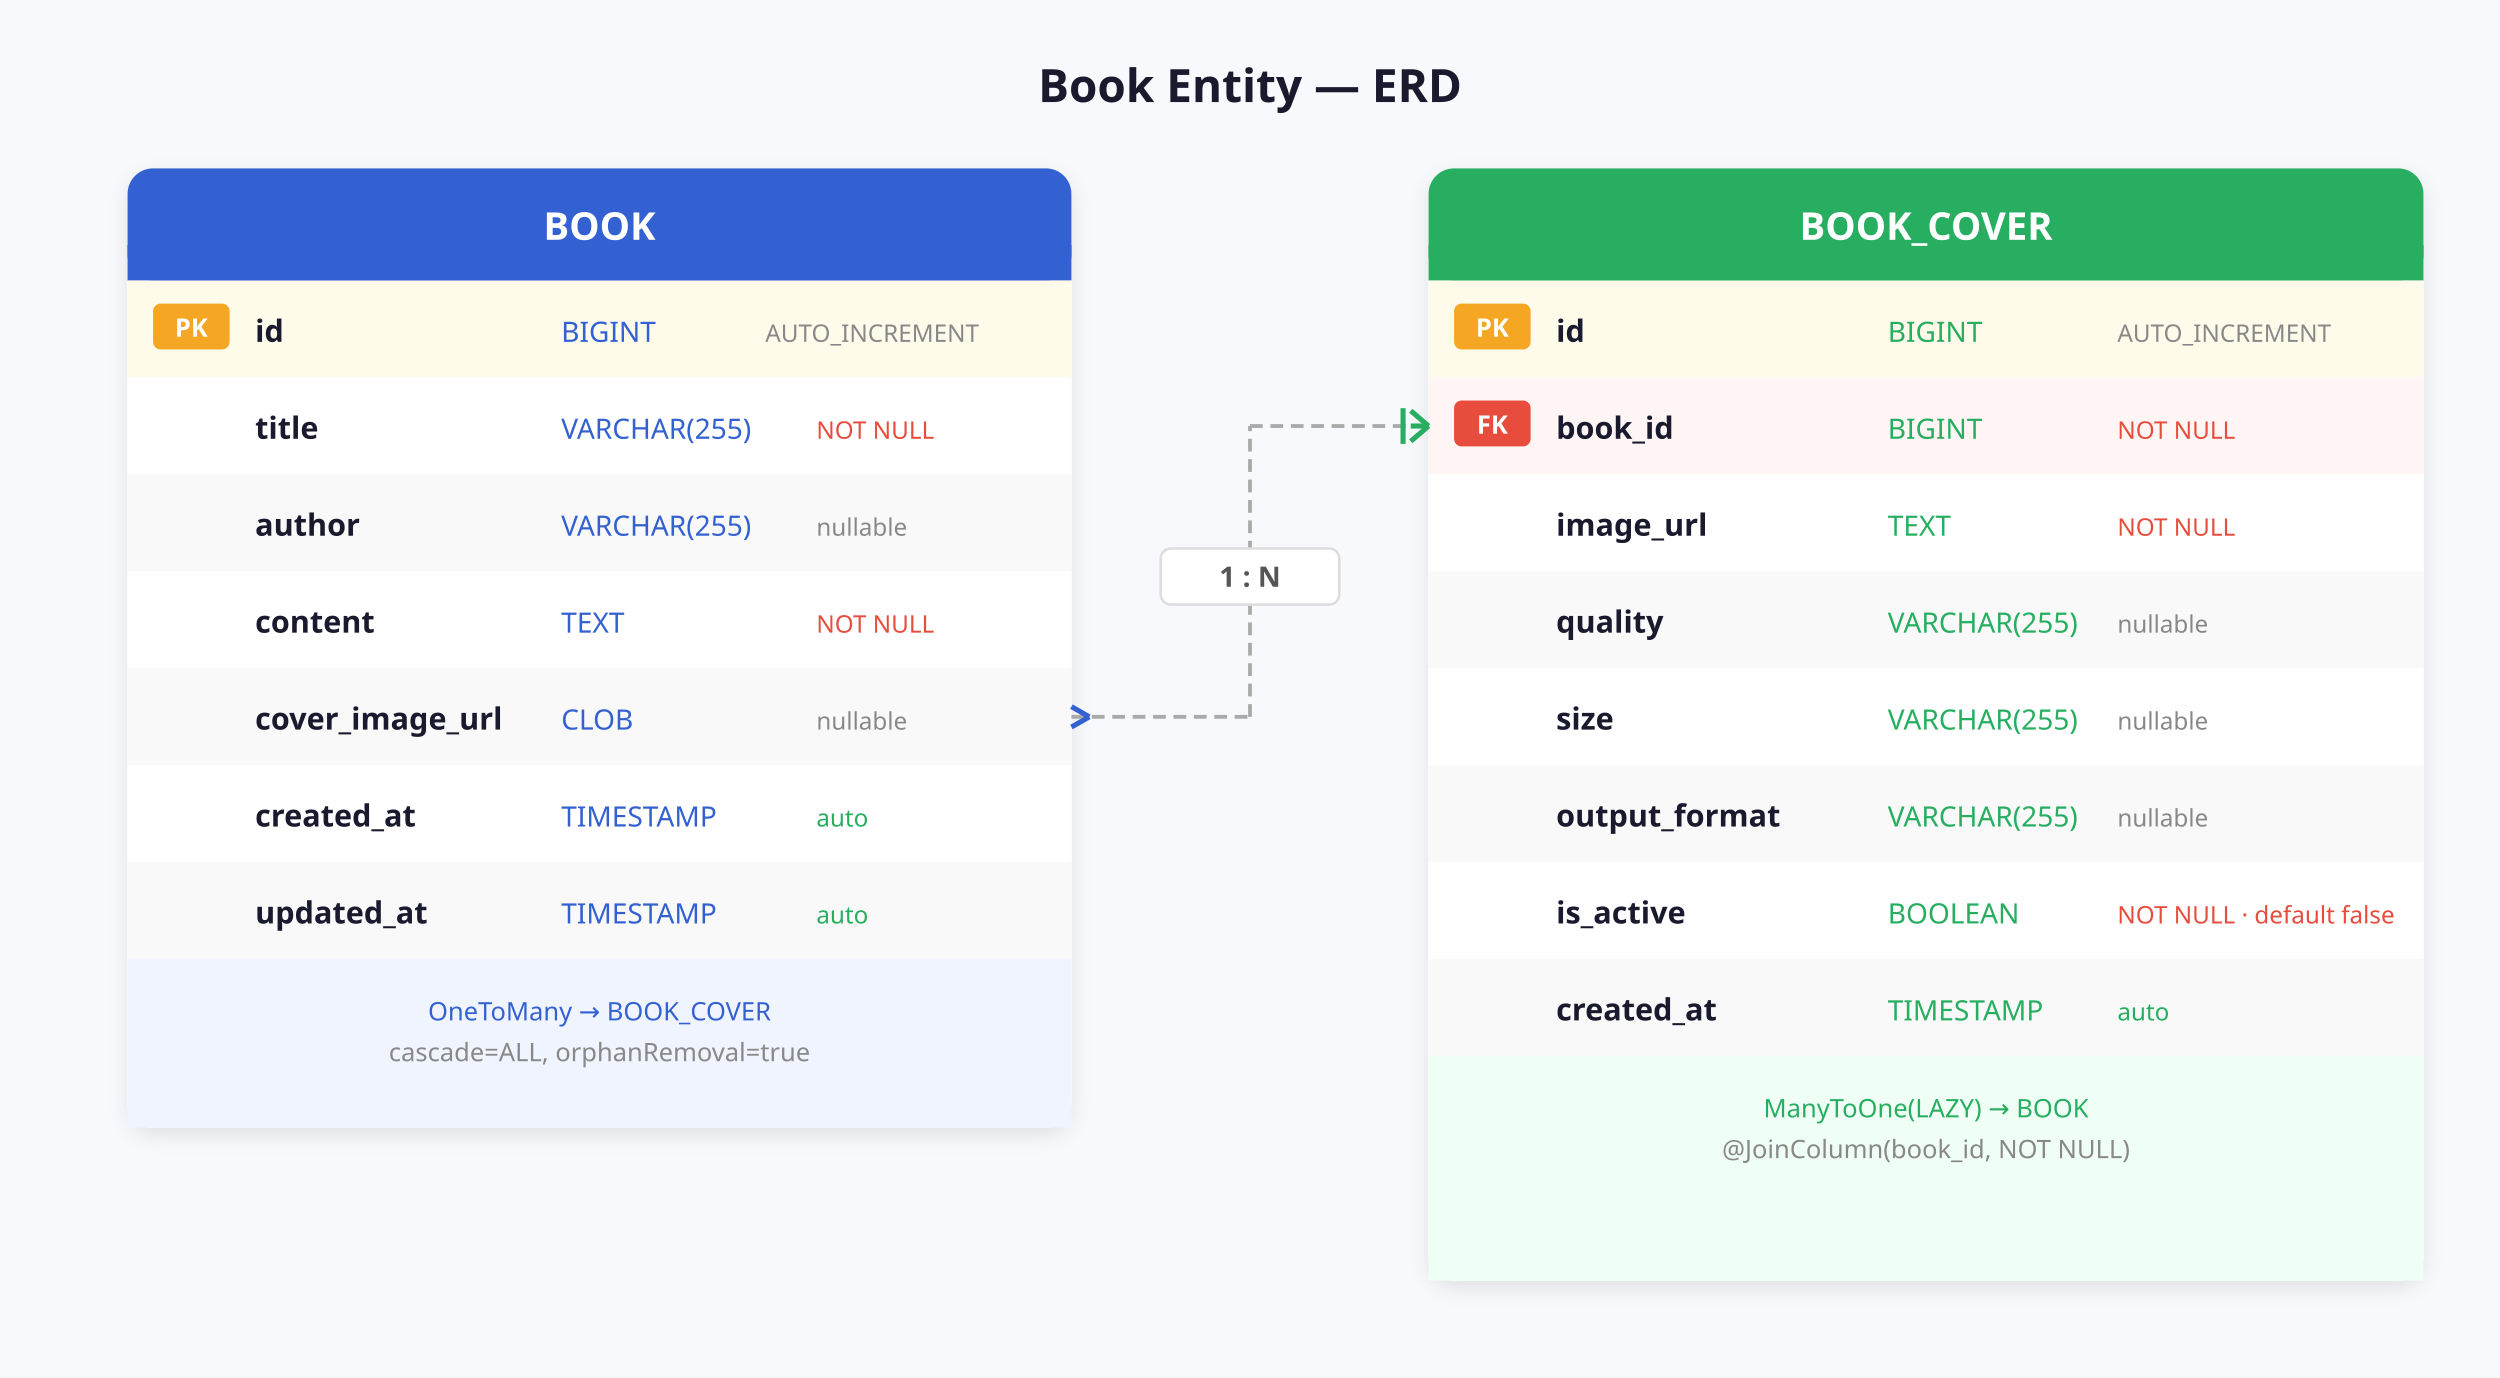
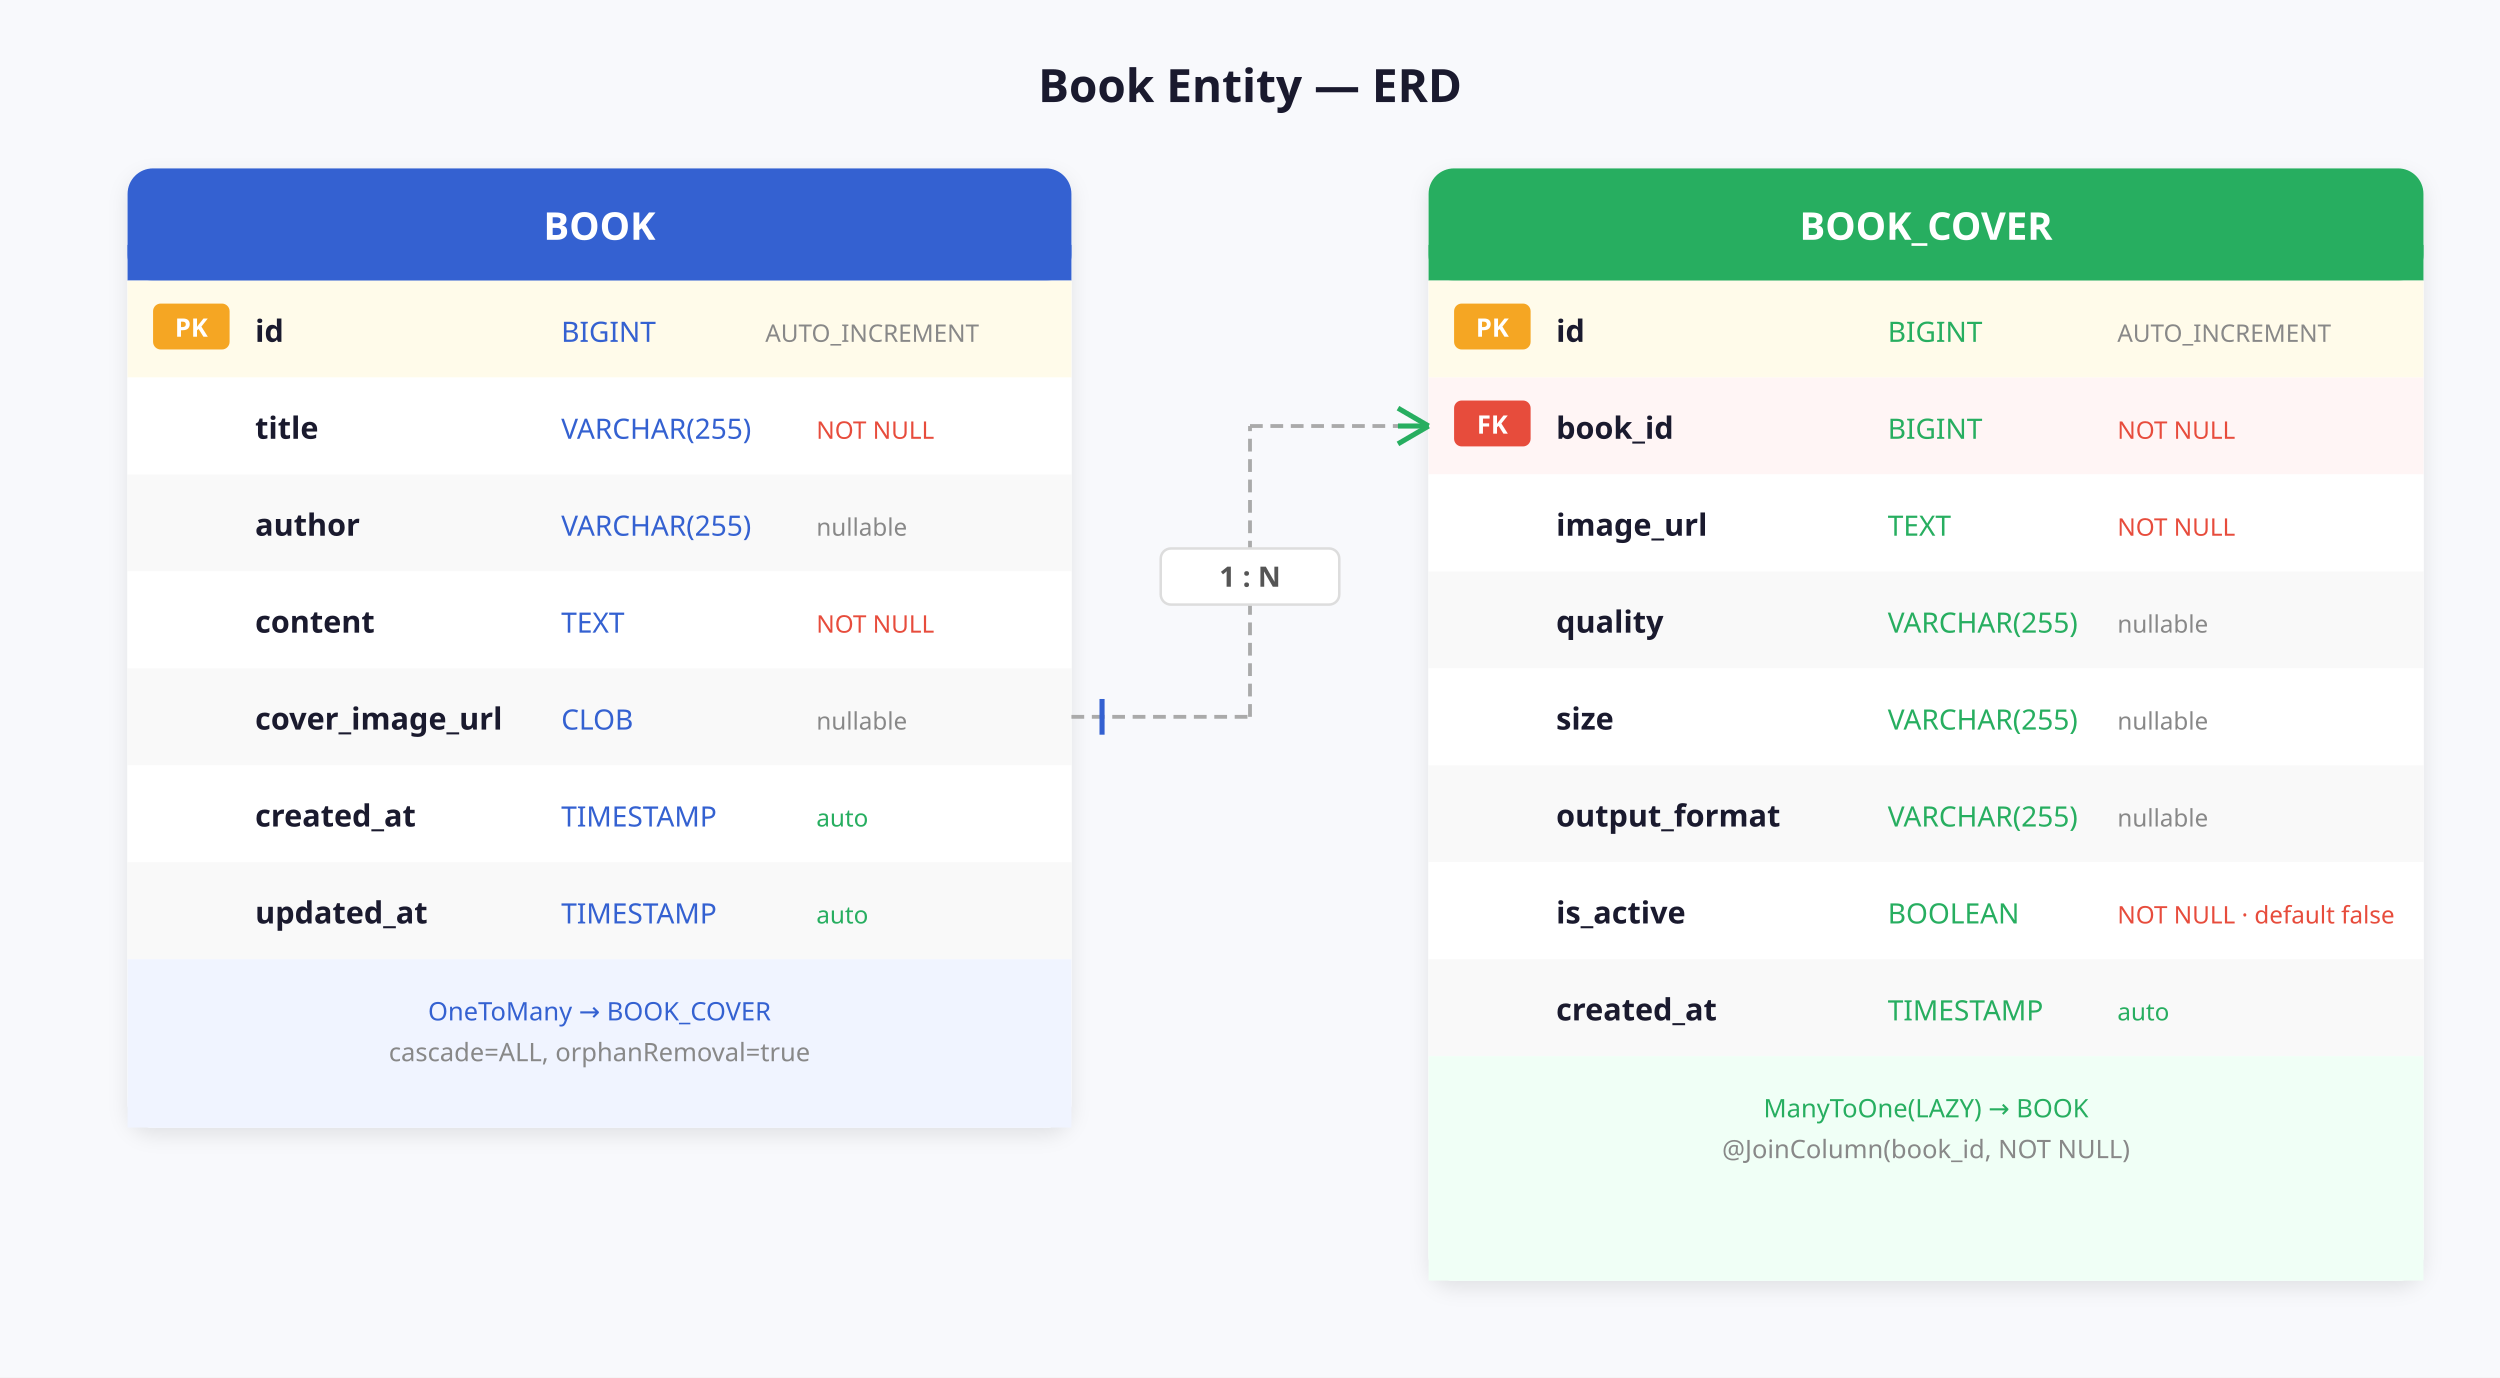
<svg xmlns="http://www.w3.org/2000/svg" viewBox="0 0 980 540" role="img">
  <defs>
    <filter id="shadow" x="-5%" y="-5%" width="110%" height="115%">
      <feDropShadow dx="0" dy="3" stdDeviation="4" flood-color="#00000018" />
    </filter>
  </defs>
  <rect width="980" height="540" fill="#f8f9fc" />
  <text x="490" y="40" font-family="Segoe UI,sans-serif" font-size="18" font-weight="700" fill="#1a1a2e" text-anchor="middle">Book Entity — ERD</text>
  <rect x="50" y="66" width="370" height="376" rx="10" fill="white" filter="url(#shadow)" />
  <rect x="50" y="66" width="370" height="44" rx="10" fill="#3461D1" />
  <rect x="50" y="96" width="370" height="14" fill="#3461D1" />
  <text x="235" y="94" font-family="Segoe UI,sans-serif" font-size="15" font-weight="700" fill="white" text-anchor="middle">BOOK</text>
  <rect x="50" y="110" width="370" height="38" fill="#fffbea" />
  <rect x="60" y="119" width="30" height="18" rx="3" fill="#f5a623" />
  <text x="75" y="132" font-family="Segoe UI,sans-serif" font-size="10" font-weight="700" fill="white" text-anchor="middle">PK</text>
  <text x="100" y="134" font-family="Segoe UI,sans-serif" font-size="12" font-weight="600" fill="#1a1a2e">id</text>
  <text x="220" y="134" font-family="Segoe UI,sans-serif" font-size="11" fill="#3461D1">BIGINT</text>
  <text x="300" y="134" font-family="Segoe UI,sans-serif" font-size="9.5" fill="#888">AUTO_INCREMENT</text>
  <rect x="50" y="148" width="370" height="38" fill="white" />
  <text x="100" y="172" font-family="Segoe UI,sans-serif" font-size="12" font-weight="600" fill="#1a1a2e">title</text>
  <text x="220" y="172" font-family="Segoe UI,sans-serif" font-size="11" fill="#3461D1">VARCHAR(255)</text>
  <text x="320" y="172" font-family="Segoe UI,sans-serif" font-size="9.5" fill="#e74c3c">NOT NULL</text>
  <rect x="50" y="186" width="370" height="38" fill="#f9f9f9" />
  <text x="100" y="210" font-family="Segoe UI,sans-serif" font-size="12" font-weight="600" fill="#1a1a2e">author</text>
  <text x="220" y="210" font-family="Segoe UI,sans-serif" font-size="11" fill="#3461D1">VARCHAR(255)</text>
  <text x="320" y="210" font-family="Segoe UI,sans-serif" font-size="9.5" fill="#888">nullable</text>
  <rect x="50" y="224" width="370" height="38" fill="white" />
  <text x="100" y="248" font-family="Segoe UI,sans-serif" font-size="12" font-weight="600" fill="#1a1a2e">content</text>
  <text x="220" y="248" font-family="Segoe UI,sans-serif" font-size="11" fill="#3461D1">TEXT</text>
  <text x="320" y="248" font-family="Segoe UI,sans-serif" font-size="9.5" fill="#e74c3c">NOT NULL</text>
  <rect x="50" y="262" width="370" height="38" fill="#f9f9f9" />
  <text x="100" y="286" font-family="Segoe UI,sans-serif" font-size="12" font-weight="600" fill="#1a1a2e">cover_image_url</text>
  <text x="220" y="286" font-family="Segoe UI,sans-serif" font-size="11" fill="#3461D1">CLOB</text>
  <text x="320" y="286" font-family="Segoe UI,sans-serif" font-size="9.5" fill="#888">nullable</text>
  <rect x="50" y="300" width="370" height="38" fill="white" />
  <text x="100" y="324" font-family="Segoe UI,sans-serif" font-size="12" font-weight="600" fill="#1a1a2e">created_at</text>
  <text x="220" y="324" font-family="Segoe UI,sans-serif" font-size="11" fill="#3461D1">TIMESTAMP</text>
  <text x="320" y="324" font-family="Segoe UI,sans-serif" font-size="9.5" fill="#27ae60">auto</text>
  <rect x="50" y="338" width="370" height="38" fill="#f9f9f9" />
  <text x="100" y="362" font-family="Segoe UI,sans-serif" font-size="12" font-weight="600" fill="#1a1a2e">updated_at</text>
  <text x="220" y="362" font-family="Segoe UI,sans-serif" font-size="11" fill="#3461D1">TIMESTAMP</text>
  <text x="320" y="362" font-family="Segoe UI,sans-serif" font-size="9.5" fill="#27ae60">auto</text>
  <rect x="50" y="376" width="370" height="66" rx="0" fill="#f0f4ff" />
  <rect x="50" y="422" width="370" height="20" rx="10" fill="#f0f4ff" />
  <text x="235" y="400" font-family="Segoe UI,sans-serif" font-size="10" fill="#3461D1" text-anchor="middle">OneToMany → BOOK_COVER</text>
  <text x="235" y="416" font-family="Segoe UI,sans-serif" font-size="10" fill="#888" text-anchor="middle">cascade=ALL, orphanRemoval=true</text>
  <rect x="560" y="66" width="390" height="436" rx="10" fill="white" filter="url(#shadow)" />
  <rect x="560" y="66" width="390" height="44" rx="10" fill="#27ae60" />
  <rect x="560" y="96" width="390" height="14" fill="#27ae60" />
  <text x="755" y="94" font-family="Segoe UI,sans-serif" font-size="15" font-weight="700" fill="white" text-anchor="middle">BOOK_COVER</text>
  <rect x="560" y="110" width="390" height="38" fill="#fffbea" />
  <rect x="570" y="119" width="30" height="18" rx="3" fill="#f5a623" />
  <text x="585" y="132" font-family="Segoe UI,sans-serif" font-size="10" font-weight="700" fill="white" text-anchor="middle">PK</text>
  <text x="610" y="134" font-family="Segoe UI,sans-serif" font-size="12" font-weight="600" fill="#1a1a2e">id</text>
  <text x="740" y="134" font-family="Segoe UI,sans-serif" font-size="11" fill="#27ae60">BIGINT</text>
  <text x="830" y="134" font-family="Segoe UI,sans-serif" font-size="9.5" fill="#888">AUTO_INCREMENT</text>
  <rect x="560" y="148" width="390" height="38" fill="#fff5f5" />
  <rect x="570" y="157" width="30" height="18" rx="3" fill="#e74c3c" />
  <text x="585" y="170" font-family="Segoe UI,sans-serif" font-size="10" font-weight="700" fill="white" text-anchor="middle">FK</text>
  <text x="610" y="172" font-family="Segoe UI,sans-serif" font-size="12" font-weight="600" fill="#1a1a2e">book_id</text>
  <text x="740" y="172" font-family="Segoe UI,sans-serif" font-size="11" fill="#27ae60">BIGINT</text>
  <text x="830" y="172" font-family="Segoe UI,sans-serif" font-size="9.5" fill="#e74c3c">NOT NULL</text>
  <rect x="560" y="186" width="390" height="38" fill="white" />
  <text x="610" y="210" font-family="Segoe UI,sans-serif" font-size="12" font-weight="600" fill="#1a1a2e">image_url</text>
  <text x="740" y="210" font-family="Segoe UI,sans-serif" font-size="11" fill="#27ae60">TEXT</text>
  <text x="830" y="210" font-family="Segoe UI,sans-serif" font-size="9.5" fill="#e74c3c">NOT NULL</text>
  <rect x="560" y="224" width="390" height="38" fill="#f9f9f9" />
  <text x="610" y="248" font-family="Segoe UI,sans-serif" font-size="12" font-weight="600" fill="#1a1a2e">quality</text>
  <text x="740" y="248" font-family="Segoe UI,sans-serif" font-size="11" fill="#27ae60">VARCHAR(255)</text>
  <text x="830" y="248" font-family="Segoe UI,sans-serif" font-size="9.5" fill="#888">nullable</text>
  <rect x="560" y="262" width="390" height="38" fill="white" />
  <text x="610" y="286" font-family="Segoe UI,sans-serif" font-size="12" font-weight="600" fill="#1a1a2e">size</text>
  <text x="740" y="286" font-family="Segoe UI,sans-serif" font-size="11" fill="#27ae60">VARCHAR(255)</text>
  <text x="830" y="286" font-family="Segoe UI,sans-serif" font-size="9.5" fill="#888">nullable</text>
  <rect x="560" y="300" width="390" height="38" fill="#f9f9f9" />
  <text x="610" y="324" font-family="Segoe UI,sans-serif" font-size="12" font-weight="600" fill="#1a1a2e">output_format</text>
  <text x="740" y="324" font-family="Segoe UI,sans-serif" font-size="11" fill="#27ae60">VARCHAR(255)</text>
  <text x="830" y="324" font-family="Segoe UI,sans-serif" font-size="9.5" fill="#888">nullable</text>
  <rect x="560" y="338" width="390" height="38" fill="white" />
  <text x="610" y="362" font-family="Segoe UI,sans-serif" font-size="12" font-weight="600" fill="#1a1a2e">is_active</text>
  <text x="740" y="362" font-family="Segoe UI,sans-serif" font-size="11" fill="#27ae60">BOOLEAN</text>
  <text x="830" y="362" font-family="Segoe UI,sans-serif" font-size="9.5" fill="#e74c3c">NOT NULL · default false</text>
  <rect x="560" y="376" width="390" height="38" fill="#f9f9f9" />
  <text x="610" y="400" font-family="Segoe UI,sans-serif" font-size="12" font-weight="600" fill="#1a1a2e">created_at</text>
  <text x="740" y="400" font-family="Segoe UI,sans-serif" font-size="11" fill="#27ae60">TIMESTAMP</text>
  <text x="830" y="400" font-family="Segoe UI,sans-serif" font-size="9.5" fill="#27ae60">auto</text>
  <rect x="560" y="414" width="390" height="88" rx="0" fill="#f0fff6" />
  <rect x="560" y="472" width="390" height="30" rx="10" fill="#f0fff6" />
  <text x="755" y="438" font-family="Segoe UI,sans-serif" font-size="10" fill="#27ae60" text-anchor="middle">ManyToOne(LAZY) → BOOK</text>
  <text x="755" y="454" font-family="Segoe UI,sans-serif" font-size="10" fill="#888" text-anchor="middle">@JoinColumn(book_id, NOT NULL)</text>
  <line x1="420" y1="281" x2="490" y2="281" stroke="#aaa" stroke-width="1.5" stroke-dasharray="5,3" />
  <line x1="490" y1="281" x2="490" y2="167" stroke="#aaa" stroke-width="1.5" stroke-dasharray="5,3" />
  <line x1="490" y1="167" x2="560" y2="167" stroke="#aaa" stroke-width="1.5" stroke-dasharray="5,3" />
-   <line x1="420" y1="277" x2="427" y2="281" stroke="#3461D1" stroke-width="2" />
-   <line x1="420" y1="285" x2="427" y2="281" stroke="#3461D1" stroke-width="2" />
-   <line x1="560" y1="167" x2="553" y2="161" stroke="#27ae60" stroke-width="2" />
-   <line x1="560" y1="167" x2="553" y2="167" stroke="#27ae60" stroke-width="2" />
-   <line x1="560" y1="167" x2="553" y2="173" stroke="#27ae60" stroke-width="2" />
-   <line x1="550" y1="160" x2="550" y2="174" stroke="#27ae60" stroke-width="2" />
+   <line x1="432" y1="274" x2="432" y2="288" stroke="#3461D1" stroke-width="2" />
+   <line x1="560" y1="167" x2="548" y2="160" stroke="#27ae60" stroke-width="2" />
+   <line x1="560" y1="167" x2="548" y2="167" stroke="#27ae60" stroke-width="2" />
+   <line x1="560" y1="167" x2="548" y2="174" stroke="#27ae60" stroke-width="2" />
  <rect x="455" y="215" width="70" height="22" rx="4" fill="white" stroke="#ddd" />
  <text x="490" y="230" font-family="Segoe UI,sans-serif" font-size="11" font-weight="700" fill="#555" text-anchor="middle">1 : N</text>
</svg>
